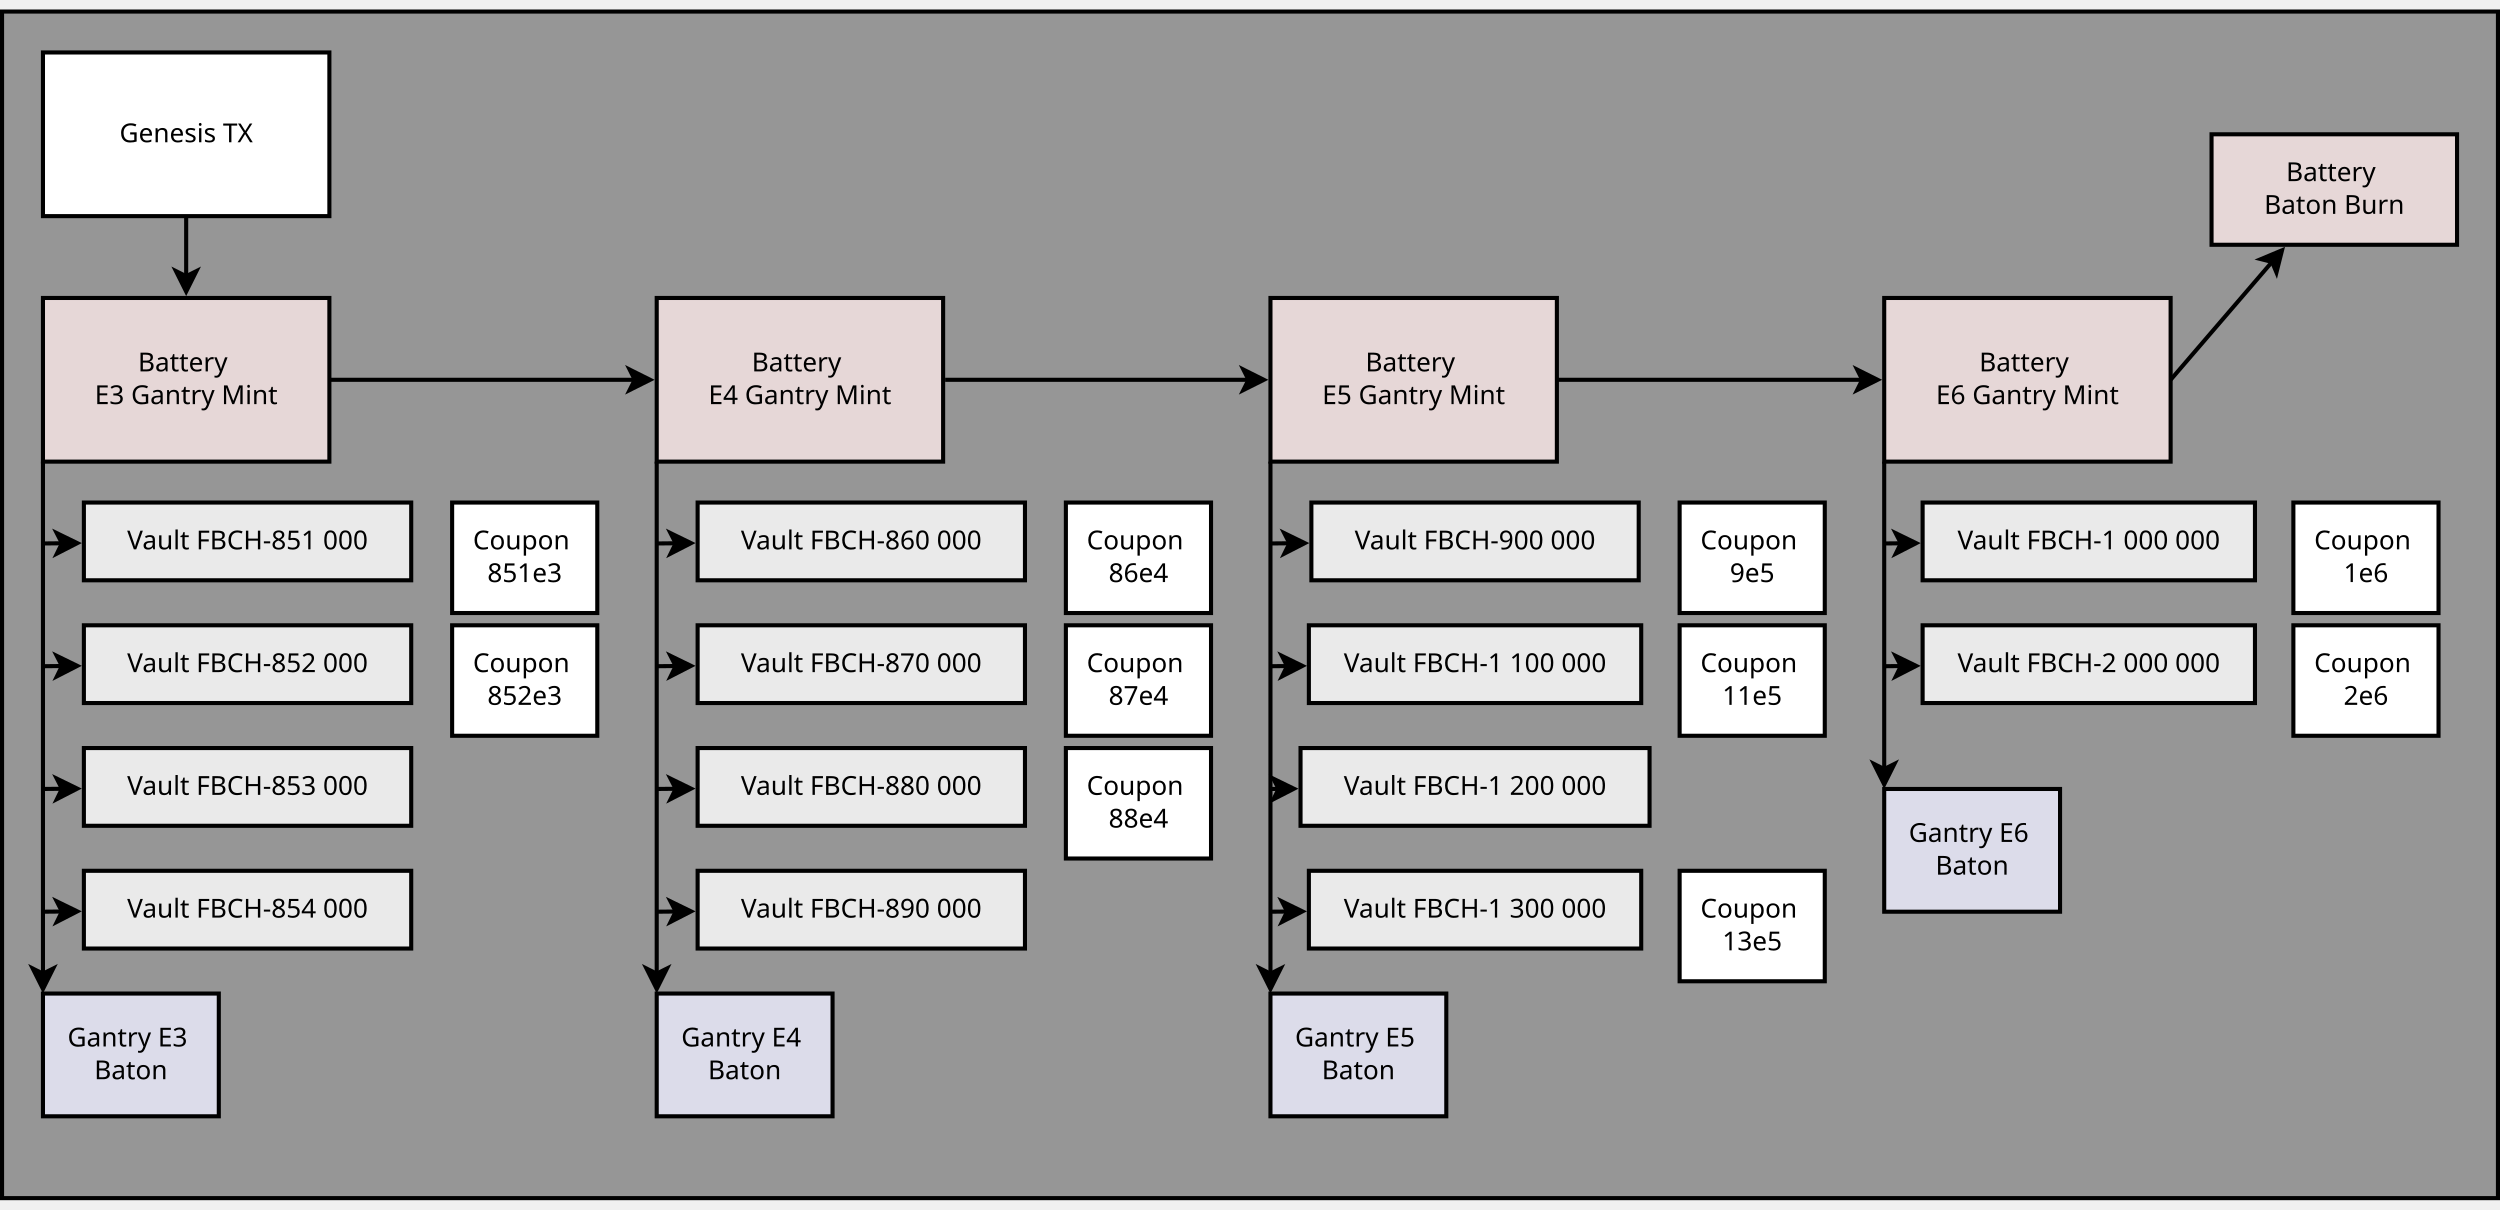
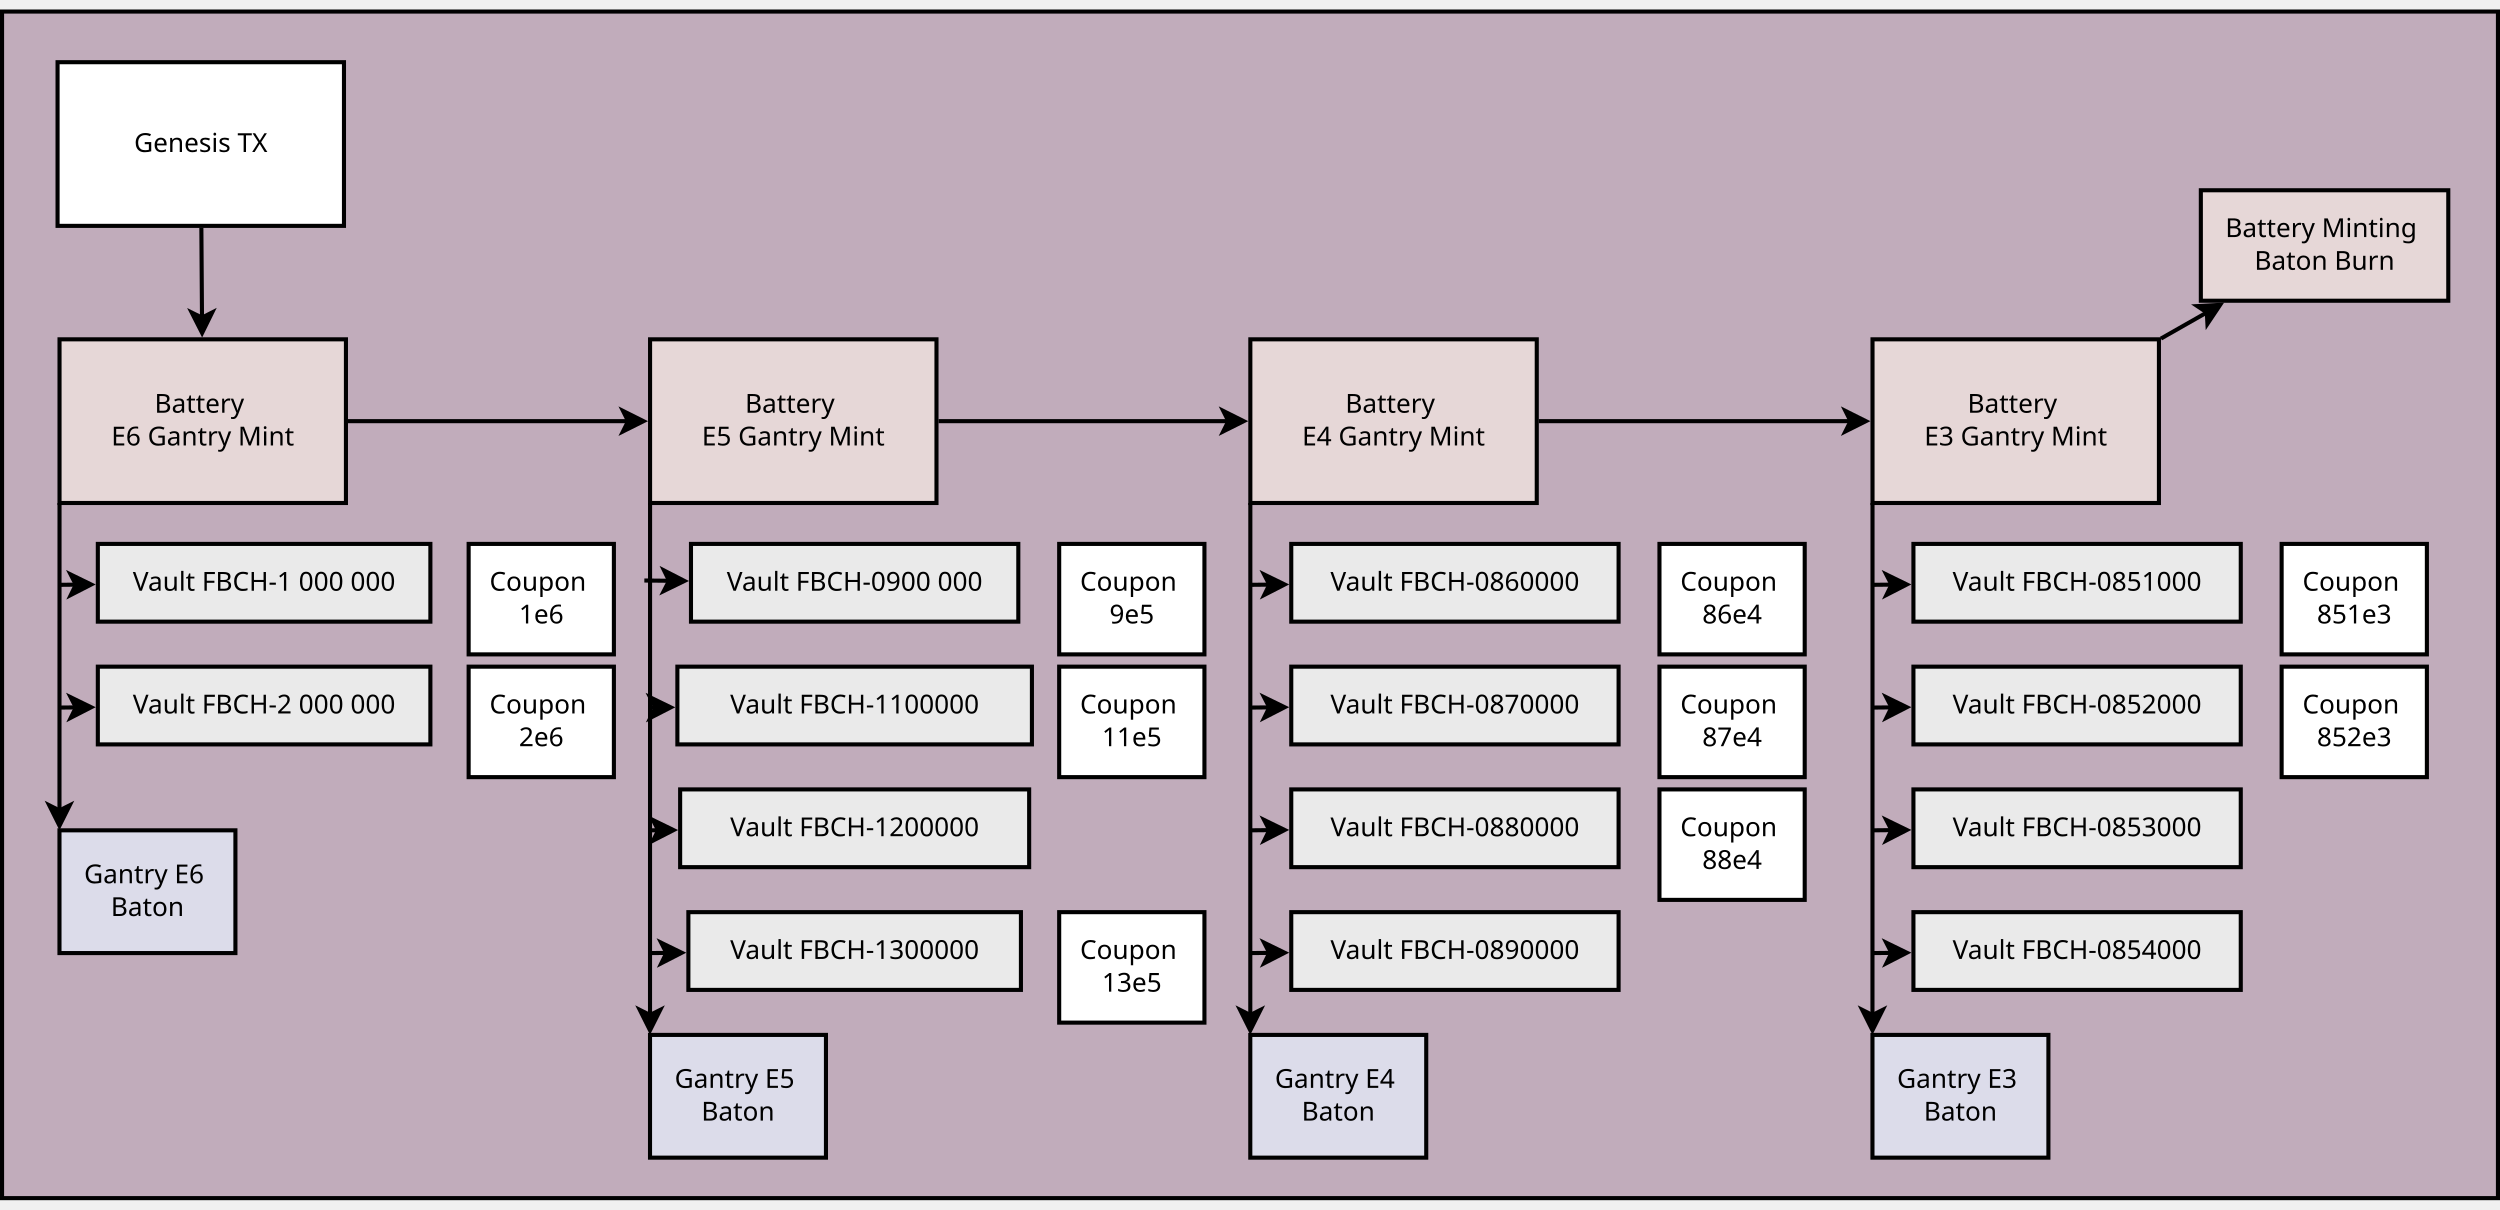
<svg xmlns="http://www.w3.org/2000/svg" width="62cm" height="30cm" viewBox="-1 -1 1222 582">
  <g id="Background">
    <g>
-       <rect style="fill: #969696; fill-opacity: 1; stroke-opacity: 1; stroke-width: 2; stroke: #000000" x="0" y="0" width="1220" height="580" rx="0" ry="0" />
+       <rect style="fill: #a3809a; fill-opacity: 0.608; stroke-opacity: 1; stroke-width: 2; stroke: #000000" x="0" y="0" width="1220" height="580" rx="0" ry="0" />
      <text font-size="12.8" style="fill: #000000; fill-opacity: 1; stroke: none;text-anchor:middle;font-family:sans-serif;font-style:normal;font-weight:normal" x="610" y="293.881">
        <tspan x="610" y="293.881" />
      </text>
    </g>
    <g>
-       <rect style="fill: #ffffff; fill-opacity: 1; stroke-opacity: 1; stroke-width: 2; stroke: #000000" x="20" y="20" width="140" height="80" rx="0" ry="0" />
-       <text font-size="12.8" style="fill: #000000; fill-opacity: 1; stroke: none;text-anchor:middle;font-family:sans-serif;font-style:normal;font-weight:normal" x="90" y="63.881">
-         <tspan x="90" y="63.881">Genesis TX</tspan>
-       </text>
-     </g>
-     <g>
-       <rect style="fill: #e6d7d7; fill-opacity: 1; stroke-opacity: 1; stroke-width: 2; stroke: #000000" x="20" y="140" width="140" height="80" rx="0" ry="0" />
-       <text font-size="12.8" style="fill: #000000; fill-opacity: 1; stroke: none;text-anchor:middle;font-family:sans-serif;font-style:normal;font-weight:normal" x="90" y="175.881">
-         <tspan x="90" y="175.881">Battery </tspan>
-         <tspan x="90" y="191.881">E3 Gantry Mint</tspan>
-       </text>
-     </g>
-     <g>
-       <rect style="fill: #e6d7d7; fill-opacity: 1; stroke-opacity: 1; stroke-width: 2; stroke: #000000" x="320" y="140" width="140" height="80" rx="0" ry="0" />
-       <text font-size="12.8" style="fill: #000000; fill-opacity: 1; stroke: none;text-anchor:middle;font-family:sans-serif;font-style:normal;font-weight:normal" x="390" y="175.881">
-         <tspan x="390" y="175.881">Battery </tspan>
-         <tspan x="390" y="191.881">E4 Gantry Mint</tspan>
-       </text>
-     </g>
-     <g>
-       <rect style="fill: #e6d7d7; fill-opacity: 1; stroke-opacity: 1; stroke-width: 2; stroke: #000000" x="620" y="140" width="140" height="80" rx="0" ry="0" />
-       <text font-size="12.8" style="fill: #000000; fill-opacity: 1; stroke: none;text-anchor:middle;font-family:sans-serif;font-style:normal;font-weight:normal" x="690" y="175.881">
-         <tspan x="690" y="175.881">Battery</tspan>
-         <tspan x="690" y="191.881">E5 Gantry Mint</tspan>
-       </text>
-     </g>
-     <g>
-       <rect style="fill: #e6d7d7; fill-opacity: 1; stroke-opacity: 1; stroke-width: 2; stroke: #000000" x="920" y="140" width="140" height="80" rx="0" ry="0" />
-       <text font-size="12.8" style="fill: #000000; fill-opacity: 1; stroke: none;text-anchor:middle;font-family:sans-serif;font-style:normal;font-weight:normal" x="990" y="175.881">
-         <tspan x="990" y="175.881">Battery </tspan>
-         <tspan x="990" y="191.881">E6 Gantry Mint</tspan>
-       </text>
-     </g>
-     <g>
-       <rect style="fill: #e6d7d7; fill-opacity: 1; stroke-opacity: 1; stroke-width: 2; stroke: #000000" x="1080" y="60" width="120" height="54" rx="0" ry="0" />
-       <text font-size="12.8" style="fill: #000000; fill-opacity: 1; stroke: none;text-anchor:middle;font-family:sans-serif;font-style:normal;font-weight:normal" x="1140" y="82.881">
-         <tspan x="1140" y="82.881">Battery</tspan>
-         <tspan x="1140" y="98.881">Baton Burn</tspan>
-       </text>
-     </g>
-     <g>
-       <line style="fill: none; stroke-opacity: 1; stroke-width: 2; stroke: #000000" x1="160" y1="180" x2="309.273" y2="180" />
-       <polygon style="fill: #000000; fill-opacity: 1; stroke-opacity: 1; stroke-width: 2; stroke: #000000" fill-rule="evenodd" points="316.773,180 306.773,185 309.273,180 306.773,175 " />
-     </g>
-     <g>
-       <line style="fill: none; stroke-opacity: 1; stroke-width: 2; stroke: #000000" x1="760" y1="180" x2="909.273" y2="180" />
-       <polygon style="fill: #000000; fill-opacity: 1; stroke-opacity: 1; stroke-width: 2; stroke: #000000" fill-rule="evenodd" points="916.773,180 906.773,185 909.273,180 906.773,175 " />
-     </g>
-     <g>
-       <line style="fill: none; stroke-opacity: 1; stroke-width: 2; stroke: #000000" x1="1060" y1="180" x2="1109.57" y2="122.376" />
-       <polygon style="fill: #000000; fill-opacity: 1; stroke-opacity: 1; stroke-width: 2; stroke: #000000" fill-rule="evenodd" points="1114.46,116.691 1111.73,127.532 1109.57,122.376 1104.15,121.011 " />
-     </g>
-     <g>
-       <line style="fill: none; stroke-opacity: 1; stroke-width: 2; stroke: #000000" x1="460.99" y1="180" x2="609.274" y2="180" />
-       <polygon style="fill: #000000; fill-opacity: 1; stroke-opacity: 1; stroke-width: 2; stroke: #000000" fill-rule="evenodd" points="616.774,180 606.774,185 609.274,180 606.774,175 " />
-     </g>
-     <g>
-       <line style="fill: none; stroke-opacity: 1; stroke-width: 2; stroke: #000000" x1="90" y1="100.898" x2="90" y2="129.365" />
-       <polygon style="fill: #000000; fill-opacity: 1; stroke-opacity: 1; stroke-width: 2; stroke: #000000" fill-rule="evenodd" points="90,136.865 85,126.865 90,129.365 95,126.865 " />
-     </g>
-     <g>
-       <rect style="fill: #dcdcea; fill-opacity: 1; stroke-opacity: 1; stroke-width: 2; stroke: #000000" x="20" y="480" width="85.95" height="60" rx="0" ry="0" />
-       <text font-size="12.8" style="fill: #000000; fill-opacity: 1; stroke: none;text-anchor:middle;font-family:sans-serif;font-style:normal;font-weight:normal" x="62.975" y="505.881">
-         <tspan x="62.975" y="505.881">Gantry E3</tspan>
-         <tspan x="62.975" y="521.881">Baton</tspan>
-       </text>
-     </g>
-     <g>
-       <rect style="fill: #dcdcea; fill-opacity: 1; stroke-opacity: 1; stroke-width: 2; stroke: #000000" x="320" y="480" width="85.95" height="60" rx="0" ry="0" />
-       <text font-size="12.8" style="fill: #000000; fill-opacity: 1; stroke: none;text-anchor:middle;font-family:sans-serif;font-style:normal;font-weight:normal" x="362.975" y="505.881">
-         <tspan x="362.975" y="505.881">Gantry E4</tspan>
-         <tspan x="362.975" y="521.881">Baton</tspan>
-       </text>
-     </g>
-     <g>
-       <rect style="fill: #dcdcea; fill-opacity: 1; stroke-opacity: 1; stroke-width: 2; stroke: #000000" x="620" y="480" width="85.95" height="60" rx="0" ry="0" />
-       <text font-size="12.8" style="fill: #000000; fill-opacity: 1; stroke: none;text-anchor:middle;font-family:sans-serif;font-style:normal;font-weight:normal" x="662.975" y="505.881">
-         <tspan x="662.975" y="505.881">Gantry E5</tspan>
-         <tspan x="662.975" y="521.881">Baton</tspan>
-       </text>
-     </g>
-     <g>
-       <rect style="fill: #dcdcea; fill-opacity: 1; stroke-opacity: 1; stroke-width: 2; stroke: #000000" x="920" y="380" width="85.95" height="60" rx="0" ry="0" />
-       <text font-size="12.8" style="fill: #000000; fill-opacity: 1; stroke: none;text-anchor:middle;font-family:sans-serif;font-style:normal;font-weight:normal" x="962.975" y="405.881">
-         <tspan x="962.975" y="405.881">Gantry E6</tspan>
-         <tspan x="962.975" y="421.881">Baton</tspan>
-       </text>
-     </g>
-     <g>
-       <rect style="fill: #eaeaea; fill-opacity: 1; stroke-opacity: 1; stroke-width: 2; stroke: #000000" x="40" y="240" width="160" height="38" rx="0" ry="0" />
-       <text font-size="12.8" style="fill: #000000; fill-opacity: 1; stroke: none;text-anchor:middle;font-family:sans-serif;font-style:normal;font-weight:normal" x="120" y="262.881">
-         <tspan x="120" y="262.881">Vault FBCH-851 000</tspan>
-       </text>
-     </g>
-     <g>
-       <rect style="fill: #eaeaea; fill-opacity: 1; stroke-opacity: 1; stroke-width: 2; stroke: #000000" x="40" y="300" width="160" height="38" rx="0" ry="0" />
-       <text font-size="12.8" style="fill: #000000; fill-opacity: 1; stroke: none;text-anchor:middle;font-family:sans-serif;font-style:normal;font-weight:normal" x="120" y="322.881">
-         <tspan x="120" y="322.881">Vault FBCH-852 000</tspan>
-       </text>
-     </g>
-     <g>
-       <rect style="fill: #eaeaea; fill-opacity: 1; stroke-opacity: 1; stroke-width: 2; stroke: #000000" x="40" y="360" width="160" height="38" rx="0" ry="0" />
-       <text font-size="12.8" style="fill: #000000; fill-opacity: 1; stroke: none;text-anchor:middle;font-family:sans-serif;font-style:normal;font-weight:normal" x="120" y="382.881">
-         <tspan x="120" y="382.881">Vault FBCH-853 000</tspan>
-       </text>
-     </g>
-     <g>
-       <rect style="fill: #eaeaea; fill-opacity: 1; stroke-opacity: 1; stroke-width: 2; stroke: #000000" x="40" y="420" width="160" height="38" rx="0" ry="0" />
-       <text font-size="12.8" style="fill: #000000; fill-opacity: 1; stroke: none;text-anchor:middle;font-family:sans-serif;font-style:normal;font-weight:normal" x="120" y="442.881">
-         <tspan x="120" y="442.881">Vault FBCH-854 000</tspan>
-       </text>
-     </g>
-     <g>
-       <rect style="fill: #eaeaea; fill-opacity: 1; stroke-opacity: 1; stroke-width: 2; stroke: #000000" x="340" y="240" width="160" height="38" rx="0" ry="0" />
-       <text font-size="12.8" style="fill: #000000; fill-opacity: 1; stroke: none;text-anchor:middle;font-family:sans-serif;font-style:normal;font-weight:normal" x="420" y="262.881">
-         <tspan x="420" y="262.881">Vault FBCH-860 000</tspan>
-       </text>
-     </g>
-     <g>
-       <rect style="fill: #eaeaea; fill-opacity: 1; stroke-opacity: 1; stroke-width: 2; stroke: #000000" x="340" y="300" width="160" height="38" rx="0" ry="0" />
-       <text font-size="12.8" style="fill: #000000; fill-opacity: 1; stroke: none;text-anchor:middle;font-family:sans-serif;font-style:normal;font-weight:normal" x="420" y="322.881">
-         <tspan x="420" y="322.881">Vault FBCH-870 000</tspan>
-       </text>
-     </g>
-     <g>
-       <rect style="fill: #eaeaea; fill-opacity: 1; stroke-opacity: 1; stroke-width: 2; stroke: #000000" x="340" y="360" width="160" height="38" rx="0" ry="0" />
-       <text font-size="12.8" style="fill: #000000; fill-opacity: 1; stroke: none;text-anchor:middle;font-family:sans-serif;font-style:normal;font-weight:normal" x="420" y="382.881">
-         <tspan x="420" y="382.881">Vault FBCH-880 000</tspan>
-       </text>
-     </g>
-     <g>
-       <rect style="fill: #eaeaea; fill-opacity: 1; stroke-opacity: 1; stroke-width: 2; stroke: #000000" x="340" y="420" width="160" height="38" rx="0" ry="0" />
-       <text font-size="12.8" style="fill: #000000; fill-opacity: 1; stroke: none;text-anchor:middle;font-family:sans-serif;font-style:normal;font-weight:normal" x="420" y="442.881">
-         <tspan x="420" y="442.881">Vault FBCH-890 000</tspan>
-       </text>
-     </g>
-     <g>
-       <rect style="fill: #eaeaea; fill-opacity: 1; stroke-opacity: 1; stroke-width: 2; stroke: #000000" x="640" y="240" width="160" height="38" rx="0" ry="0" />
-       <text font-size="12.8" style="fill: #000000; fill-opacity: 1; stroke: none;text-anchor:middle;font-family:sans-serif;font-style:normal;font-weight:normal" x="720" y="262.881">
-         <tspan x="720" y="262.881">Vault FBCH-900 000</tspan>
-       </text>
-     </g>
-     <g>
-       <rect style="fill: #eaeaea; fill-opacity: 1; stroke-opacity: 1; stroke-width: 2; stroke: #000000" x="638.775" y="300" width="162.45" height="38" rx="0" ry="0" />
-       <text font-size="12.8" style="fill: #000000; fill-opacity: 1; stroke: none;text-anchor:middle;font-family:sans-serif;font-style:normal;font-weight:normal" x="720" y="322.881">
-         <tspan x="720" y="322.881">Vault FBCH-1 100 000</tspan>
-       </text>
-     </g>
-     <g>
-       <rect style="fill: #eaeaea; fill-opacity: 1; stroke-opacity: 1; stroke-width: 2; stroke: #000000" x="634.7" y="360" width="170.6" height="38" rx="0" ry="0" />
-       <text font-size="12.8" style="fill: #000000; fill-opacity: 1; stroke: none;text-anchor:middle;font-family:sans-serif;font-style:normal;font-weight:normal" x="720" y="382.881">
-         <tspan x="720" y="382.881">Vault FBCH-1 200 000</tspan>
-       </text>
-     </g>
-     <g>
-       <rect style="fill: #eaeaea; fill-opacity: 1; stroke-opacity: 1; stroke-width: 2; stroke: #000000" x="638.775" y="420" width="162.45" height="38" rx="0" ry="0" />
-       <text font-size="12.8" style="fill: #000000; fill-opacity: 1; stroke: none;text-anchor:middle;font-family:sans-serif;font-style:normal;font-weight:normal" x="720" y="442.881">
-         <tspan x="720" y="442.881">Vault FBCH-1 300 000</tspan>
-       </text>
-     </g>
-     <g>
-       <line style="fill: none; stroke-opacity: 1; stroke-width: 2; stroke: #000000" x1="20" y1="220" x2="20" y2="470.264" />
-       <polygon style="fill: #000000; fill-opacity: 1; stroke-opacity: 1; stroke-width: 2; stroke: #000000" fill-rule="evenodd" points="20,477.764 15,467.764 20,470.264 25,467.764 " />
-     </g>
-     <g>
-       <rect style="fill: #eaeaea; fill-opacity: 1; stroke-opacity: 1; stroke-width: 2; stroke: #000000" x="938.775" y="240" width="162.45" height="38" rx="0" ry="0" />
-       <text font-size="12.8" style="fill: #000000; fill-opacity: 1; stroke: none;text-anchor:middle;font-family:sans-serif;font-style:normal;font-weight:normal" x="1020" y="262.881">
-         <tspan x="1020" y="262.881">Vault FBCH-1 000 000</tspan>
-       </text>
-     </g>
-     <g>
-       <rect style="fill: #eaeaea; fill-opacity: 1; stroke-opacity: 1; stroke-width: 2; stroke: #000000" x="938.775" y="300" width="162.45" height="38" rx="0" ry="0" />
-       <text font-size="12.8" style="fill: #000000; fill-opacity: 1; stroke: none;text-anchor:middle;font-family:sans-serif;font-style:normal;font-weight:normal" x="1020" y="322.881">
-         <tspan x="1020" y="322.881">Vault FBCH-2 000 000</tspan>
-       </text>
-     </g>
-     <g>
-       <line style="fill: none; stroke-opacity: 1; stroke-width: 2; stroke: #000000" x1="320" y1="220" x2="320" y2="470.264" />
-       <polygon style="fill: #000000; fill-opacity: 1; stroke-opacity: 1; stroke-width: 2; stroke: #000000" fill-rule="evenodd" points="320,477.764 315,467.764 320,470.264 325,467.764 " />
-     </g>
-     <g>
-       <line style="fill: none; stroke-opacity: 1; stroke-width: 2; stroke: #000000" x1="620" y1="220" x2="620" y2="470.264" />
-       <polygon style="fill: #000000; fill-opacity: 1; stroke-opacity: 1; stroke-width: 2; stroke: #000000" fill-rule="evenodd" points="620,477.764 615,467.764 620,470.264 625,467.764 " />
-     </g>
-     <g>
-       <line style="fill: none; stroke-opacity: 1; stroke-width: 2; stroke: #000000" x1="920" y1="220" x2="920" y2="370.264" />
-       <polygon style="fill: #000000; fill-opacity: 1; stroke-opacity: 1; stroke-width: 2; stroke: #000000" fill-rule="evenodd" points="920,377.764 915,367.764 920,370.264 925,367.764 " />
-     </g>
-     <g>
-       <line style="fill: none; stroke-opacity: 1; stroke-width: 2; stroke: #000000" x1="20" y1="260" x2="29.283" y2="259.907" />
-       <polygon style="fill: #000000; fill-opacity: 1; stroke-opacity: 1; stroke-width: 2; stroke: #000000" fill-rule="evenodd" points="36.783,259.832 26.833,264.932 29.283,259.907 26.733,254.932 " />
-     </g>
-     <g>
-       <line style="fill: none; stroke-opacity: 1; stroke-width: 2; stroke: #000000" x1="20" y1="320" x2="29.283" y2="319.907" />
-       <polygon style="fill: #000000; fill-opacity: 1; stroke-opacity: 1; stroke-width: 2; stroke: #000000" fill-rule="evenodd" points="36.783,319.832 26.833,324.932 29.283,319.907 26.733,314.932 " />
-     </g>
-     <g>
-       <line style="fill: none; stroke-opacity: 1; stroke-width: 2; stroke: #000000" x1="20" y1="380" x2="29.283" y2="379.907" />
-       <polygon style="fill: #000000; fill-opacity: 1; stroke-opacity: 1; stroke-width: 2; stroke: #000000" fill-rule="evenodd" points="36.783,379.832 26.833,384.932 29.283,379.907 26.733,374.932 " />
-     </g>
-     <g>
-       <line style="fill: none; stroke-opacity: 1; stroke-width: 2; stroke: #000000" x1="20" y1="440" x2="29.283" y2="439.907" />
-       <polygon style="fill: #000000; fill-opacity: 1; stroke-opacity: 1; stroke-width: 2; stroke: #000000" fill-rule="evenodd" points="36.783,439.832 26.833,444.932 29.283,439.907 26.733,434.932 " />
-     </g>
-     <g>
-       <line style="fill: none; stroke-opacity: 1; stroke-width: 2; stroke: #000000" x1="320" y1="440" x2="329.283" y2="439.907" />
-       <polygon style="fill: #000000; fill-opacity: 1; stroke-opacity: 1; stroke-width: 2; stroke: #000000" fill-rule="evenodd" points="336.783,439.832 326.833,444.932 329.283,439.907 326.733,434.932 " />
-     </g>
-     <g>
-       <line style="fill: none; stroke-opacity: 1; stroke-width: 2; stroke: #000000" x1="320" y1="380" x2="329.283" y2="379.907" />
-       <polygon style="fill: #000000; fill-opacity: 1; stroke-opacity: 1; stroke-width: 2; stroke: #000000" fill-rule="evenodd" points="336.783,379.832 326.833,384.932 329.283,379.907 326.733,374.932 " />
-     </g>
-     <g>
-       <line style="fill: none; stroke-opacity: 1; stroke-width: 2; stroke: #000000" x1="320" y1="320" x2="329.283" y2="319.907" />
-       <polygon style="fill: #000000; fill-opacity: 1; stroke-opacity: 1; stroke-width: 2; stroke: #000000" fill-rule="evenodd" points="336.783,319.832 326.833,324.932 329.283,319.907 326.733,314.932 " />
-     </g>
-     <g>
-       <line style="fill: none; stroke-opacity: 1; stroke-width: 2; stroke: #000000" x1="320" y1="260" x2="329.283" y2="259.907" />
-       <polygon style="fill: #000000; fill-opacity: 1; stroke-opacity: 1; stroke-width: 2; stroke: #000000" fill-rule="evenodd" points="336.783,259.832 326.833,264.932 329.283,259.907 326.733,254.932 " />
-     </g>
-     <g>
-       <line style="fill: none; stroke-opacity: 1; stroke-width: 2; stroke: #000000" x1="620" y1="260" x2="629.283" y2="259.907" />
-       <polygon style="fill: #000000; fill-opacity: 1; stroke-opacity: 1; stroke-width: 2; stroke: #000000" fill-rule="evenodd" points="636.783,259.832 626.833,264.932 629.283,259.907 626.733,254.932 " />
-     </g>
-     <g>
-       <line style="fill: none; stroke-opacity: 1; stroke-width: 2; stroke: #000000" x1="620" y1="320" x2="628.136" y2="319.919" />
-       <polygon style="fill: #000000; fill-opacity: 1; stroke-opacity: 1; stroke-width: 2; stroke: #000000" fill-rule="evenodd" points="635.635,319.844 625.686,324.943 628.136,319.919 625.586,314.944 " />
-     </g>
-     <g>
-       <line style="fill: none; stroke-opacity: 1; stroke-width: 2; stroke: #000000" x1="620" y1="380" x2="623.973" y2="379.96" />
-       <polygon style="fill: #000000; fill-opacity: 1; stroke-opacity: 1; stroke-width: 2; stroke: #000000" fill-rule="evenodd" points="631.473,379.885 621.523,384.985 623.973,379.96 621.423,374.986 " />
-     </g>
-     <g>
-       <line style="fill: none; stroke-opacity: 1; stroke-width: 2; stroke: #000000" x1="620" y1="440" x2="628.136" y2="439.919" />
-       <polygon style="fill: #000000; fill-opacity: 1; stroke-opacity: 1; stroke-width: 2; stroke: #000000" fill-rule="evenodd" points="635.635,439.844 625.686,444.943 628.136,439.919 625.586,434.944 " />
-     </g>
-     <g>
-       <line style="fill: none; stroke-opacity: 1; stroke-width: 2; stroke: #000000" x1="920" y1="260" x2="928.136" y2="259.919" />
-       <polygon style="fill: #000000; fill-opacity: 1; stroke-opacity: 1; stroke-width: 2; stroke: #000000" fill-rule="evenodd" points="935.635,259.844 925.686,264.943 928.136,259.919 925.586,254.944 " />
-     </g>
-     <g>
-       <line style="fill: none; stroke-opacity: 1; stroke-width: 2; stroke: #000000" x1="920" y1="320" x2="928.136" y2="319.919" />
-       <polygon style="fill: #000000; fill-opacity: 1; stroke-opacity: 1; stroke-width: 2; stroke: #000000" fill-rule="evenodd" points="935.635,319.844 925.686,324.943 928.136,319.919 925.586,314.944 " />
-     </g>
-     <g>
-       <rect style="fill: #ffffff; fill-opacity: 1; stroke-opacity: 1; stroke-width: 2; stroke: #000000" x="220" y="240" width="70.95" height="54" rx="0" ry="0" />
-       <text font-size="12.8" style="fill: #000000; fill-opacity: 1; stroke: none;text-anchor:middle;font-family:sans-serif;font-style:normal;font-weight:normal" x="255.475" y="262.881">
-         <tspan x="255.475" y="262.881">Coupon</tspan>
-         <tspan x="255.475" y="278.881">851e3</tspan>
-       </text>
-     </g>
-     <g>
-       <rect style="fill: #ffffff; fill-opacity: 1; stroke-opacity: 1; stroke-width: 2; stroke: #000000" x="220" y="300" width="70.95" height="54" rx="0" ry="0" />
-       <text font-size="12.8" style="fill: #000000; fill-opacity: 1; stroke: none;text-anchor:middle;font-family:sans-serif;font-style:normal;font-weight:normal" x="255.475" y="322.881">
-         <tspan x="255.475" y="322.881">Coupon</tspan>
-         <tspan x="255.475" y="338.881">852e3</tspan>
-       </text>
-     </g>
-     <g>
-       <rect style="fill: #ffffff; fill-opacity: 1; stroke-opacity: 1; stroke-width: 2; stroke: #000000" x="520" y="300" width="70.95" height="54" rx="0" ry="0" />
-       <text font-size="12.8" style="fill: #000000; fill-opacity: 1; stroke: none;text-anchor:middle;font-family:sans-serif;font-style:normal;font-weight:normal" x="555.475" y="322.881">
-         <tspan x="555.475" y="322.881">Coupon</tspan>
-         <tspan x="555.475" y="338.881">87e4</tspan>
-       </text>
-     </g>
-     <g>
-       <rect style="fill: #ffffff; fill-opacity: 1; stroke-opacity: 1; stroke-width: 2; stroke: #000000" x="520" y="240" width="70.95" height="54" rx="0" ry="0" />
-       <text font-size="12.8" style="fill: #000000; fill-opacity: 1; stroke: none;text-anchor:middle;font-family:sans-serif;font-style:normal;font-weight:normal" x="555.475" y="262.881">
-         <tspan x="555.475" y="262.881">Coupon</tspan>
-         <tspan x="555.475" y="278.881">86e4</tspan>
-       </text>
-     </g>
-     <g>
-       <rect style="fill: #ffffff; fill-opacity: 1; stroke-opacity: 1; stroke-width: 2; stroke: #000000" x="520" y="360" width="70.95" height="54" rx="0" ry="0" />
-       <text font-size="12.8" style="fill: #000000; fill-opacity: 1; stroke: none;text-anchor:middle;font-family:sans-serif;font-style:normal;font-weight:normal" x="555.475" y="382.881">
-         <tspan x="555.475" y="382.881">Coupon</tspan>
-         <tspan x="555.475" y="398.881">88e4</tspan>
-       </text>
-     </g>
-     <g>
-       <rect style="fill: #ffffff; fill-opacity: 1; stroke-opacity: 1; stroke-width: 2; stroke: #000000" x="820" y="240" width="70.95" height="54" rx="0" ry="0" />
-       <text font-size="12.8" style="fill: #000000; fill-opacity: 1; stroke: none;text-anchor:middle;font-family:sans-serif;font-style:normal;font-weight:normal" x="855.475" y="262.881">
-         <tspan x="855.475" y="262.881">Coupon</tspan>
-         <tspan x="855.475" y="278.881">9e5</tspan>
-       </text>
-     </g>
-     <g>
-       <rect style="fill: #ffffff; fill-opacity: 1; stroke-opacity: 1; stroke-width: 2; stroke: #000000" x="820" y="300" width="70.95" height="54" rx="0" ry="0" />
-       <text font-size="12.8" style="fill: #000000; fill-opacity: 1; stroke: none;text-anchor:middle;font-family:sans-serif;font-style:normal;font-weight:normal" x="855.475" y="322.881">
-         <tspan x="855.475" y="322.881">Coupon</tspan>
-         <tspan x="855.475" y="338.881">11e5</tspan>
-       </text>
-     </g>
-     <g>
-       <rect style="fill: #ffffff; fill-opacity: 1; stroke-opacity: 1; stroke-width: 2; stroke: #000000" x="820" y="420" width="70.95" height="54" rx="0" ry="0" />
-       <text font-size="12.8" style="fill: #000000; fill-opacity: 1; stroke: none;text-anchor:middle;font-family:sans-serif;font-style:normal;font-weight:normal" x="855.475" y="442.881">
-         <tspan x="855.475" y="442.881">Coupon</tspan>
-         <tspan x="855.475" y="458.881">13e5</tspan>
-       </text>
-     </g>
-     <g>
-       <rect style="fill: #ffffff; fill-opacity: 1; stroke-opacity: 1; stroke-width: 2; stroke: #000000" x="1120" y="240" width="70.95" height="54" rx="0" ry="0" />
-       <text font-size="12.8" style="fill: #000000; fill-opacity: 1; stroke: none;text-anchor:middle;font-family:sans-serif;font-style:normal;font-weight:normal" x="1155.47" y="262.881">
-         <tspan x="1155.47" y="262.881">Coupon</tspan>
-         <tspan x="1155.47" y="278.881">1e6</tspan>
-       </text>
-     </g>
-     <g>
-       <rect style="fill: #ffffff; fill-opacity: 1; stroke-opacity: 1; stroke-width: 2; stroke: #000000" x="1120" y="300" width="70.95" height="54" rx="0" ry="0" />
-       <text font-size="12.8" style="fill: #000000; fill-opacity: 1; stroke: none;text-anchor:middle;font-family:sans-serif;font-style:normal;font-weight:normal" x="1155.47" y="322.881">
-         <tspan x="1155.47" y="322.881">Coupon</tspan>
-         <tspan x="1155.47" y="338.881">2e6</tspan>
+       <rect style="fill: #ffffff; fill-opacity: 1; stroke-opacity: 1; stroke-width: 2; stroke: #000000" x="27.135" y="24.757" width="140" height="80" rx="0" ry="0" />
+       <text font-size="12.8" style="fill: #000000; fill-opacity: 1; stroke: none;text-anchor:middle;font-family:sans-serif;font-style:normal;font-weight:normal" x="97.135" y="68.638">
+         <tspan x="97.135" y="68.638">Genesis TX</tspan>
+       </text>
+     </g>
+     <g>
+       <rect style="fill: #e6d7d7; fill-opacity: 1; stroke-opacity: 1; stroke-width: 2; stroke: #000000" x="914.284" y="160.217" width="140" height="80" rx="0" ry="0" />
+       <text font-size="12.8" style="fill: #000000; fill-opacity: 1; stroke: none;text-anchor:middle;font-family:sans-serif;font-style:normal;font-weight:normal" x="984.284" y="196.098">
+         <tspan x="984.284" y="196.098">Battery </tspan>
+         <tspan x="984.284" y="212.098">E3 Gantry Mint</tspan>
+       </text>
+     </g>
+     <g>
+       <rect style="fill: #e6d7d7; fill-opacity: 1; stroke-opacity: 1; stroke-width: 2; stroke: #000000" x="610.167" y="160.217" width="140" height="80" rx="0" ry="0" />
+       <text font-size="12.8" style="fill: #000000; fill-opacity: 1; stroke: none;text-anchor:middle;font-family:sans-serif;font-style:normal;font-weight:normal" x="680.167" y="196.098">
+         <tspan x="680.167" y="196.098">Battery </tspan>
+         <tspan x="680.167" y="212.098">E4 Gantry Mint</tspan>
+       </text>
+     </g>
+     <g>
+       <rect style="fill: #e6d7d7; fill-opacity: 1; stroke-opacity: 1; stroke-width: 2; stroke: #000000" x="316.752" y="160.217" width="140" height="80" rx="0" ry="0" />
+       <text font-size="12.8" style="fill: #000000; fill-opacity: 1; stroke: none;text-anchor:middle;font-family:sans-serif;font-style:normal;font-weight:normal" x="386.752" y="196.098">
+         <tspan x="386.752" y="196.098">Battery</tspan>
+         <tspan x="386.752" y="212.098">E5 Gantry Mint</tspan>
+       </text>
+     </g>
+     <g>
+       <rect style="fill: #e6d7d7; fill-opacity: 1; stroke-opacity: 1; stroke-width: 2; stroke: #000000" x="28.095" y="160.217" width="140" height="80" rx="0" ry="0" />
+       <text font-size="12.8" style="fill: #000000; fill-opacity: 1; stroke: none;text-anchor:middle;font-family:sans-serif;font-style:normal;font-weight:normal" x="98.095" y="196.098">
+         <tspan x="98.095" y="196.098">Battery </tspan>
+         <tspan x="98.095" y="212.098">E6 Gantry Mint</tspan>
+       </text>
+     </g>
+     <g>
+       <rect style="fill: #e6d7d7; fill-opacity: 1; stroke-opacity: 1; stroke-width: 2; stroke: #000000" x="1074.77" y="87.352" width="120.95" height="54" rx="0" ry="0" />
+       <text font-size="12.8" style="fill: #000000; fill-opacity: 1; stroke: none;text-anchor:middle;font-family:sans-serif;font-style:normal;font-weight:normal" x="1135.24" y="110.233">
+         <tspan x="1135.24" y="110.233">Battery Minting</tspan>
+         <tspan x="1135.24" y="126.233">Baton Burn</tspan>
+       </text>
+     </g>
+     <g>
+       <line style="fill: none; stroke-opacity: 1; stroke-width: 2; stroke: #000000" x1="751.166" y1="200.217" x2="903.549" y2="200.217" />
+       <polygon style="fill: #000000; fill-opacity: 1; stroke-opacity: 1; stroke-width: 2; stroke: #000000" fill-rule="evenodd" points="911.049,200.217 901.049,205.217 903.549,200.217 901.049,195.217 " />
+     </g>
+     <g>
+       <line style="fill: none; stroke-opacity: 1; stroke-width: 2; stroke: #000000" x1="169.079" y1="200.217" x2="306.032" y2="200.217" />
+       <polygon style="fill: #000000; fill-opacity: 1; stroke-opacity: 1; stroke-width: 2; stroke: #000000" fill-rule="evenodd" points="313.532,200.217 303.532,205.217 306.032,200.217 303.532,195.217 " />
+     </g>
+     <g>
+       <line style="fill: none; stroke-opacity: 1; stroke-width: 2; stroke: #000000" x1="1055.28" y1="159.836" x2="1077.69" y2="147.088" />
+       <polygon style="fill: #000000; fill-opacity: 1; stroke-opacity: 1; stroke-width: 2; stroke: #000000" fill-rule="evenodd" points="1084.21,143.38 1077.99,152.67 1077.69,147.088 1073.04,143.978 " />
+     </g>
+     <g>
+       <line style="fill: none; stroke-opacity: 1; stroke-width: 2; stroke: #000000" x1="457.751" y1="200.217" x2="599.432" y2="200.217" />
+       <polygon style="fill: #000000; fill-opacity: 1; stroke-opacity: 1; stroke-width: 2; stroke: #000000" fill-rule="evenodd" points="606.932,200.217 596.932,205.217 599.432,200.217 596.932,195.217 " />
+     </g>
+     <g>
+       <line style="fill: none; stroke-opacity: 1; stroke-width: 2; stroke: #000000" x1="97.425" y1="105.633" x2="97.736" y2="149.605" />
+       <polygon style="fill: #000000; fill-opacity: 1; stroke-opacity: 1; stroke-width: 2; stroke: #000000" fill-rule="evenodd" points="97.789,157.104 92.719,147.14 97.736,149.605 102.718,147.069 " />
+     </g>
+     <g>
+       <rect style="fill: #dcdcea; fill-opacity: 1; stroke-opacity: 1; stroke-width: 2; stroke: #000000" x="914.259" y="500.217" width="86" height="60" rx="0" ry="0" />
+       <text font-size="12.8" style="fill: #000000; fill-opacity: 1; stroke: none;text-anchor:middle;font-family:sans-serif;font-style:normal;font-weight:normal" x="957.259" y="526.098">
+         <tspan x="957.259" y="526.098">Gantry E3</tspan>
+         <tspan x="957.259" y="542.098">Baton</tspan>
+       </text>
+     </g>
+     <g>
+       <rect style="fill: #dcdcea; fill-opacity: 1; stroke-opacity: 1; stroke-width: 2; stroke: #000000" x="610.142" y="500.217" width="86" height="60" rx="0" ry="0" />
+       <text font-size="12.8" style="fill: #000000; fill-opacity: 1; stroke: none;text-anchor:middle;font-family:sans-serif;font-style:normal;font-weight:normal" x="653.142" y="526.098">
+         <tspan x="653.142" y="526.098">Gantry E4</tspan>
+         <tspan x="653.142" y="542.098">Baton</tspan>
+       </text>
+     </g>
+     <g>
+       <rect style="fill: #dcdcea; fill-opacity: 1; stroke-opacity: 1; stroke-width: 2; stroke: #000000" x="316.727" y="500.217" width="86" height="60" rx="0" ry="0" />
+       <text font-size="12.8" style="fill: #000000; fill-opacity: 1; stroke: none;text-anchor:middle;font-family:sans-serif;font-style:normal;font-weight:normal" x="359.727" y="526.098">
+         <tspan x="359.727" y="526.098">Gantry E5</tspan>
+         <tspan x="359.727" y="542.098">Baton</tspan>
+       </text>
+     </g>
+     <g>
+       <rect style="fill: #dcdcea; fill-opacity: 1; stroke-opacity: 1; stroke-width: 2; stroke: #000000" x="28.07" y="400.217" width="86" height="60" rx="0" ry="0" />
+       <text font-size="12.8" style="fill: #000000; fill-opacity: 1; stroke: none;text-anchor:middle;font-family:sans-serif;font-style:normal;font-weight:normal" x="71.07" y="426.098">
+         <tspan x="71.07" y="426.098">Gantry E6</tspan>
+         <tspan x="71.07" y="442.098">Baton</tspan>
+       </text>
+     </g>
+     <g>
+       <rect style="fill: #eaeaea; fill-opacity: 1; stroke-opacity: 1; stroke-width: 2; stroke: #000000" x="934.284" y="260.217" width="160" height="38" rx="0" ry="0" />
+       <text font-size="12.8" style="fill: #000000; fill-opacity: 1; stroke: none;text-anchor:middle;font-family:sans-serif;font-style:normal;font-weight:normal" x="1014.28" y="283.098">
+         <tspan x="1014.28" y="283.098">Vault FBCH-0851000</tspan>
+       </text>
+     </g>
+     <g>
+       <rect style="fill: #eaeaea; fill-opacity: 1; stroke-opacity: 1; stroke-width: 2; stroke: #000000" x="934.284" y="320.217" width="160" height="38" rx="0" ry="0" />
+       <text font-size="12.8" style="fill: #000000; fill-opacity: 1; stroke: none;text-anchor:middle;font-family:sans-serif;font-style:normal;font-weight:normal" x="1014.28" y="343.098">
+         <tspan x="1014.28" y="343.098">Vault FBCH-0852000</tspan>
+       </text>
+     </g>
+     <g>
+       <rect style="fill: #eaeaea; fill-opacity: 1; stroke-opacity: 1; stroke-width: 2; stroke: #000000" x="934.284" y="380.217" width="160" height="38" rx="0" ry="0" />
+       <text font-size="12.8" style="fill: #000000; fill-opacity: 1; stroke: none;text-anchor:middle;font-family:sans-serif;font-style:normal;font-weight:normal" x="1014.28" y="403.098">
+         <tspan x="1014.28" y="403.098">Vault FBCH-0853000</tspan>
+       </text>
+     </g>
+     <g>
+       <rect style="fill: #eaeaea; fill-opacity: 1; stroke-opacity: 1; stroke-width: 2; stroke: #000000" x="934.284" y="440.217" width="160" height="38" rx="0" ry="0" />
+       <text font-size="12.8" style="fill: #000000; fill-opacity: 1; stroke: none;text-anchor:middle;font-family:sans-serif;font-style:normal;font-weight:normal" x="1014.28" y="463.098">
+         <tspan x="1014.28" y="463.098">Vault FBCH-0854000</tspan>
+       </text>
+     </g>
+     <g>
+       <rect style="fill: #eaeaea; fill-opacity: 1; stroke-opacity: 1; stroke-width: 2; stroke: #000000" x="630.167" y="260.217" width="160" height="38" rx="0" ry="0" />
+       <text font-size="12.8" style="fill: #000000; fill-opacity: 1; stroke: none;text-anchor:middle;font-family:sans-serif;font-style:normal;font-weight:normal" x="710.167" y="283.098">
+         <tspan x="710.167" y="283.098">Vault FBCH-0860000</tspan>
+       </text>
+     </g>
+     <g>
+       <rect style="fill: #eaeaea; fill-opacity: 1; stroke-opacity: 1; stroke-width: 2; stroke: #000000" x="630.167" y="320.217" width="160" height="38" rx="0" ry="0" />
+       <text font-size="12.8" style="fill: #000000; fill-opacity: 1; stroke: none;text-anchor:middle;font-family:sans-serif;font-style:normal;font-weight:normal" x="710.167" y="343.098">
+         <tspan x="710.167" y="343.098">Vault FBCH-0870000</tspan>
+       </text>
+     </g>
+     <g>
+       <rect style="fill: #eaeaea; fill-opacity: 1; stroke-opacity: 1; stroke-width: 2; stroke: #000000" x="630.167" y="380.217" width="160" height="38" rx="0" ry="0" />
+       <text font-size="12.8" style="fill: #000000; fill-opacity: 1; stroke: none;text-anchor:middle;font-family:sans-serif;font-style:normal;font-weight:normal" x="710.167" y="403.098">
+         <tspan x="710.167" y="403.098">Vault FBCH-0880000</tspan>
+       </text>
+     </g>
+     <g>
+       <rect style="fill: #eaeaea; fill-opacity: 1; stroke-opacity: 1; stroke-width: 2; stroke: #000000" x="630.167" y="440.217" width="160" height="38" rx="0" ry="0" />
+       <text font-size="12.8" style="fill: #000000; fill-opacity: 1; stroke: none;text-anchor:middle;font-family:sans-serif;font-style:normal;font-weight:normal" x="710.167" y="463.098">
+         <tspan x="710.167" y="463.098">Vault FBCH-0890000</tspan>
+       </text>
+     </g>
+     <g>
+       <rect style="fill: #eaeaea; fill-opacity: 1; stroke-opacity: 1; stroke-width: 2; stroke: #000000" x="336.752" y="260.217" width="160" height="38" rx="0" ry="0" />
+       <text font-size="12.8" style="fill: #000000; fill-opacity: 1; stroke: none;text-anchor:middle;font-family:sans-serif;font-style:normal;font-weight:normal" x="416.752" y="283.098">
+         <tspan x="416.752" y="283.098">Vault FBCH-0900 000</tspan>
+       </text>
+     </g>
+     <g>
+       <rect style="fill: #eaeaea; fill-opacity: 1; stroke-opacity: 1; stroke-width: 2; stroke: #000000" x="330.101" y="320.217" width="173.3" height="38" rx="0" ry="0" />
+       <text font-size="12.8" style="fill: #000000; fill-opacity: 1; stroke: none;text-anchor:middle;font-family:sans-serif;font-style:normal;font-weight:normal" x="416.751" y="343.098">
+         <tspan x="416.751" y="343.098">Vault FBCH-1100000</tspan>
+       </text>
+     </g>
+     <g>
+       <rect style="fill: #eaeaea; fill-opacity: 1; stroke-opacity: 1; stroke-width: 2; stroke: #000000" x="331.452" y="380.217" width="170.6" height="38" rx="0" ry="0" />
+       <text font-size="12.8" style="fill: #000000; fill-opacity: 1; stroke: none;text-anchor:middle;font-family:sans-serif;font-style:normal;font-weight:normal" x="416.752" y="403.098">
+         <tspan x="416.752" y="403.098">Vault FBCH-1200000</tspan>
+       </text>
+     </g>
+     <g>
+       <rect style="fill: #eaeaea; fill-opacity: 1; stroke-opacity: 1; stroke-width: 2; stroke: #000000" x="335.476" y="440.217" width="162.55" height="38" rx="0" ry="0" />
+       <text font-size="12.8" style="fill: #000000; fill-opacity: 1; stroke: none;text-anchor:middle;font-family:sans-serif;font-style:normal;font-weight:normal" x="416.751" y="463.098">
+         <tspan x="416.751" y="463.098">Vault FBCH-1300000</tspan>
+       </text>
+     </g>
+     <g>
+       <line style="fill: none; stroke-opacity: 1; stroke-width: 2; stroke: #000000" x1="914.284" y1="240.217" x2="914.26" y2="490.48" />
+       <polygon style="fill: #000000; fill-opacity: 1; stroke-opacity: 1; stroke-width: 2; stroke: #000000" fill-rule="evenodd" points="914.259,497.98 909.26,487.98 914.26,490.48 919.26,487.981 " />
+     </g>
+     <g>
+       <rect style="fill: #eaeaea; fill-opacity: 1; stroke-opacity: 1; stroke-width: 2; stroke: #000000" x="46.819" y="260.217" width="162.55" height="38" rx="0" ry="0" />
+       <text font-size="12.8" style="fill: #000000; fill-opacity: 1; stroke: none;text-anchor:middle;font-family:sans-serif;font-style:normal;font-weight:normal" x="128.094" y="283.098">
+         <tspan x="128.094" y="283.098">Vault FBCH-1 000 000</tspan>
+       </text>
+     </g>
+     <g>
+       <rect style="fill: #eaeaea; fill-opacity: 1; stroke-opacity: 1; stroke-width: 2; stroke: #000000" x="46.819" y="320.217" width="162.55" height="38" rx="0" ry="0" />
+       <text font-size="12.8" style="fill: #000000; fill-opacity: 1; stroke: none;text-anchor:middle;font-family:sans-serif;font-style:normal;font-weight:normal" x="128.094" y="343.098">
+         <tspan x="128.094" y="343.098">Vault FBCH-2 000 000</tspan>
+       </text>
+     </g>
+     <g>
+       <line style="fill: none; stroke-opacity: 1; stroke-width: 2; stroke: #000000" x1="610.167" y1="240.217" x2="610.142" y2="490.48" />
+       <polygon style="fill: #000000; fill-opacity: 1; stroke-opacity: 1; stroke-width: 2; stroke: #000000" fill-rule="evenodd" points="610.142,497.98 605.143,487.98 610.142,490.48 615.143,487.981 " />
+     </g>
+     <g>
+       <line style="fill: none; stroke-opacity: 1; stroke-width: 2; stroke: #000000" x1="316.752" y1="240.217" x2="316.728" y2="490.48" />
+       <polygon style="fill: #000000; fill-opacity: 1; stroke-opacity: 1; stroke-width: 2; stroke: #000000" fill-rule="evenodd" points="316.727,497.98 311.728,487.98 316.728,490.48 321.728,487.981 " />
+     </g>
+     <g>
+       <line style="fill: none; stroke-opacity: 1; stroke-width: 2; stroke: #000000" x1="28.095" y1="240.217" x2="28.071" y2="390.48" />
+       <polygon style="fill: #000000; fill-opacity: 1; stroke-opacity: 1; stroke-width: 2; stroke: #000000" fill-rule="evenodd" points="28.07,397.98 23.072,387.98 28.071,390.48 33.072,387.981 " />
+     </g>
+     <g>
+       <line style="fill: none; stroke-opacity: 1; stroke-width: 2; stroke: #000000" x1="914.284" y1="280.217" x2="923.567" y2="280.124" />
+       <polygon style="fill: #000000; fill-opacity: 1; stroke-opacity: 1; stroke-width: 2; stroke: #000000" fill-rule="evenodd" points="931.066,280.049 921.117,285.148 923.567,280.124 921.017,275.149 " />
+     </g>
+     <g>
+       <line style="fill: none; stroke-opacity: 1; stroke-width: 2; stroke: #000000" x1="914.284" y1="340.217" x2="923.567" y2="340.124" />
+       <polygon style="fill: #000000; fill-opacity: 1; stroke-opacity: 1; stroke-width: 2; stroke: #000000" fill-rule="evenodd" points="931.066,340.049 921.117,345.148 923.567,340.124 921.017,335.149 " />
+     </g>
+     <g>
+       <line style="fill: none; stroke-opacity: 1; stroke-width: 2; stroke: #000000" x1="914.284" y1="400.217" x2="923.567" y2="400.124" />
+       <polygon style="fill: #000000; fill-opacity: 1; stroke-opacity: 1; stroke-width: 2; stroke: #000000" fill-rule="evenodd" points="931.066,400.049 921.117,405.148 923.567,400.124 921.017,395.149 " />
+     </g>
+     <g>
+       <line style="fill: none; stroke-opacity: 1; stroke-width: 2; stroke: #000000" x1="914.284" y1="460.217" x2="923.567" y2="460.124" />
+       <polygon style="fill: #000000; fill-opacity: 1; stroke-opacity: 1; stroke-width: 2; stroke: #000000" fill-rule="evenodd" points="931.066,460.049 921.117,465.148 923.567,460.124 921.017,455.149 " />
+     </g>
+     <g>
+       <line style="fill: none; stroke-opacity: 1; stroke-width: 2; stroke: #000000" x1="610.167" y1="460.217" x2="619.45" y2="460.124" />
+       <polygon style="fill: #000000; fill-opacity: 1; stroke-opacity: 1; stroke-width: 2; stroke: #000000" fill-rule="evenodd" points="626.949,460.049 617,465.148 619.45,460.124 616.9,455.149 " />
+     </g>
+     <g>
+       <line style="fill: none; stroke-opacity: 1; stroke-width: 2; stroke: #000000" x1="610.167" y1="400.217" x2="619.45" y2="400.124" />
+       <polygon style="fill: #000000; fill-opacity: 1; stroke-opacity: 1; stroke-width: 2; stroke: #000000" fill-rule="evenodd" points="626.949,400.049 617,405.148 619.45,400.124 616.9,395.149 " />
+     </g>
+     <g>
+       <line style="fill: none; stroke-opacity: 1; stroke-width: 2; stroke: #000000" x1="610.167" y1="340.217" x2="619.45" y2="340.124" />
+       <polygon style="fill: #000000; fill-opacity: 1; stroke-opacity: 1; stroke-width: 2; stroke: #000000" fill-rule="evenodd" points="626.949,340.049 617,345.148 619.45,340.124 616.9,335.149 " />
+     </g>
+     <g>
+       <line style="fill: none; stroke-opacity: 1; stroke-width: 2; stroke: #000000" x1="610.167" y1="280.217" x2="619.45" y2="280.124" />
+       <polygon style="fill: #000000; fill-opacity: 1; stroke-opacity: 1; stroke-width: 2; stroke: #000000" fill-rule="evenodd" points="626.949,280.049 617,285.148 619.45,280.124 616.9,275.149 " />
+     </g>
+     <g>
+       <line style="fill: none; stroke-opacity: 1; stroke-width: 2; stroke: #000000" x1="313.951" y1="278.108" x2="326.05" y2="278.238" />
+       <polygon style="fill: #000000; fill-opacity: 1; stroke-opacity: 1; stroke-width: 2; stroke: #000000" fill-rule="evenodd" points="333.55,278.319 323.497,283.211 326.05,278.238 323.605,273.212 " />
+     </g>
+     <g>
+       <line style="fill: none; stroke-opacity: 1; stroke-width: 2; stroke: #000000" x1="316.752" y1="340.217" x2="319.364" y2="340.19" />
+       <polygon style="fill: #000000; fill-opacity: 1; stroke-opacity: 1; stroke-width: 2; stroke: #000000" fill-rule="evenodd" points="326.863,340.115 316.914,345.215 319.364,340.19 316.814,335.216 " />
+     </g>
+     <g>
+       <line style="fill: none; stroke-opacity: 1; stroke-width: 2; stroke: #000000" x1="316.752" y1="400.217" x2="320.725" y2="400.177" />
+       <polygon style="fill: #000000; fill-opacity: 1; stroke-opacity: 1; stroke-width: 2; stroke: #000000" fill-rule="evenodd" points="328.225,400.102 318.275,405.202 320.725,400.177 318.175,395.202 " />
+     </g>
+     <g>
+       <line style="fill: none; stroke-opacity: 1; stroke-width: 2; stroke: #000000" x1="316.752" y1="460.217" x2="324.735" y2="460.137" />
+       <polygon style="fill: #000000; fill-opacity: 1; stroke-opacity: 1; stroke-width: 2; stroke: #000000" fill-rule="evenodd" points="332.235,460.062 322.285,465.161 324.735,460.137 322.185,455.162 " />
+     </g>
+     <g>
+       <line style="fill: none; stroke-opacity: 1; stroke-width: 2; stroke: #000000" x1="28.095" y1="280.217" x2="36.077" y2="280.137" />
+       <polygon style="fill: #000000; fill-opacity: 1; stroke-opacity: 1; stroke-width: 2; stroke: #000000" fill-rule="evenodd" points="43.577,280.062 33.627,285.161 36.077,280.137 33.528,275.162 " />
+     </g>
+     <g>
+       <line style="fill: none; stroke-opacity: 1; stroke-width: 2; stroke: #000000" x1="28.095" y1="340.217" x2="36.077" y2="340.137" />
+       <polygon style="fill: #000000; fill-opacity: 1; stroke-opacity: 1; stroke-width: 2; stroke: #000000" fill-rule="evenodd" points="43.577,340.062 33.627,345.161 36.077,340.137 33.528,335.162 " />
+     </g>
+     <g>
+       <rect style="fill: #ffffff; fill-opacity: 1; stroke-opacity: 1; stroke-width: 2; stroke: #000000" x="1114.26" y="260.217" width="71" height="54" rx="0" ry="0" />
+       <text font-size="12.8" style="fill: #000000; fill-opacity: 1; stroke: none;text-anchor:middle;font-family:sans-serif;font-style:normal;font-weight:normal" x="1149.76" y="283.098">
+         <tspan x="1149.76" y="283.098">Coupon</tspan>
+         <tspan x="1149.76" y="299.098">851e3</tspan>
+       </text>
+     </g>
+     <g>
+       <rect style="fill: #ffffff; fill-opacity: 1; stroke-opacity: 1; stroke-width: 2; stroke: #000000" x="1114.26" y="320.217" width="71" height="54" rx="0" ry="0" />
+       <text font-size="12.8" style="fill: #000000; fill-opacity: 1; stroke: none;text-anchor:middle;font-family:sans-serif;font-style:normal;font-weight:normal" x="1149.76" y="343.098">
+         <tspan x="1149.76" y="343.098">Coupon</tspan>
+         <tspan x="1149.76" y="359.098">852e3</tspan>
+       </text>
+     </g>
+     <g>
+       <rect style="fill: #ffffff; fill-opacity: 1; stroke-opacity: 1; stroke-width: 2; stroke: #000000" x="810.142" y="320.217" width="71" height="54" rx="0" ry="0" />
+       <text font-size="12.8" style="fill: #000000; fill-opacity: 1; stroke: none;text-anchor:middle;font-family:sans-serif;font-style:normal;font-weight:normal" x="845.642" y="343.098">
+         <tspan x="845.642" y="343.098">Coupon</tspan>
+         <tspan x="845.642" y="359.098">87e4</tspan>
+       </text>
+     </g>
+     <g>
+       <rect style="fill: #ffffff; fill-opacity: 1; stroke-opacity: 1; stroke-width: 2; stroke: #000000" x="810.142" y="260.217" width="71" height="54" rx="0" ry="0" />
+       <text font-size="12.8" style="fill: #000000; fill-opacity: 1; stroke: none;text-anchor:middle;font-family:sans-serif;font-style:normal;font-weight:normal" x="845.642" y="283.098">
+         <tspan x="845.642" y="283.098">Coupon</tspan>
+         <tspan x="845.642" y="299.098">86e4</tspan>
+       </text>
+     </g>
+     <g>
+       <rect style="fill: #ffffff; fill-opacity: 1; stroke-opacity: 1; stroke-width: 2; stroke: #000000" x="810.142" y="380.217" width="71" height="54" rx="0" ry="0" />
+       <text font-size="12.8" style="fill: #000000; fill-opacity: 1; stroke: none;text-anchor:middle;font-family:sans-serif;font-style:normal;font-weight:normal" x="845.642" y="403.098">
+         <tspan x="845.642" y="403.098">Coupon</tspan>
+         <tspan x="845.642" y="419.098">88e4</tspan>
+       </text>
+     </g>
+     <g>
+       <rect style="fill: #ffffff; fill-opacity: 1; stroke-opacity: 1; stroke-width: 2; stroke: #000000" x="516.727" y="260.217" width="71" height="54" rx="0" ry="0" />
+       <text font-size="12.8" style="fill: #000000; fill-opacity: 1; stroke: none;text-anchor:middle;font-family:sans-serif;font-style:normal;font-weight:normal" x="552.227" y="283.098">
+         <tspan x="552.227" y="283.098">Coupon</tspan>
+         <tspan x="552.227" y="299.098">9e5</tspan>
+       </text>
+     </g>
+     <g>
+       <rect style="fill: #ffffff; fill-opacity: 1; stroke-opacity: 1; stroke-width: 2; stroke: #000000" x="516.727" y="320.217" width="71" height="54" rx="0" ry="0" />
+       <text font-size="12.8" style="fill: #000000; fill-opacity: 1; stroke: none;text-anchor:middle;font-family:sans-serif;font-style:normal;font-weight:normal" x="552.227" y="343.098">
+         <tspan x="552.227" y="343.098">Coupon</tspan>
+         <tspan x="552.227" y="359.098">11e5</tspan>
+       </text>
+     </g>
+     <g>
+       <rect style="fill: #ffffff; fill-opacity: 1; stroke-opacity: 1; stroke-width: 2; stroke: #000000" x="516.727" y="440.217" width="71" height="54" rx="0" ry="0" />
+       <text font-size="12.8" style="fill: #000000; fill-opacity: 1; stroke: none;text-anchor:middle;font-family:sans-serif;font-style:normal;font-weight:normal" x="552.227" y="463.098">
+         <tspan x="552.227" y="463.098">Coupon</tspan>
+         <tspan x="552.227" y="479.098">13e5</tspan>
+       </text>
+     </g>
+     <g>
+       <rect style="fill: #ffffff; fill-opacity: 1; stroke-opacity: 1; stroke-width: 2; stroke: #000000" x="228.07" y="260.217" width="71" height="54" rx="0" ry="0" />
+       <text font-size="12.8" style="fill: #000000; fill-opacity: 1; stroke: none;text-anchor:middle;font-family:sans-serif;font-style:normal;font-weight:normal" x="263.57" y="283.098">
+         <tspan x="263.57" y="283.098">Coupon</tspan>
+         <tspan x="263.57" y="299.098">1e6</tspan>
+       </text>
+     </g>
+     <g>
+       <rect style="fill: #ffffff; fill-opacity: 1; stroke-opacity: 1; stroke-width: 2; stroke: #000000" x="228.07" y="320.217" width="71" height="54" rx="0" ry="0" />
+       <text font-size="12.8" style="fill: #000000; fill-opacity: 1; stroke: none;text-anchor:middle;font-family:sans-serif;font-style:normal;font-weight:normal" x="263.57" y="343.098">
+         <tspan x="263.57" y="343.098">Coupon</tspan>
+         <tspan x="263.57" y="359.098">2e6</tspan>
      </text>
    </g>
  </g>
  <g id="content" />
  <g id="New layer 1" />
</svg>
